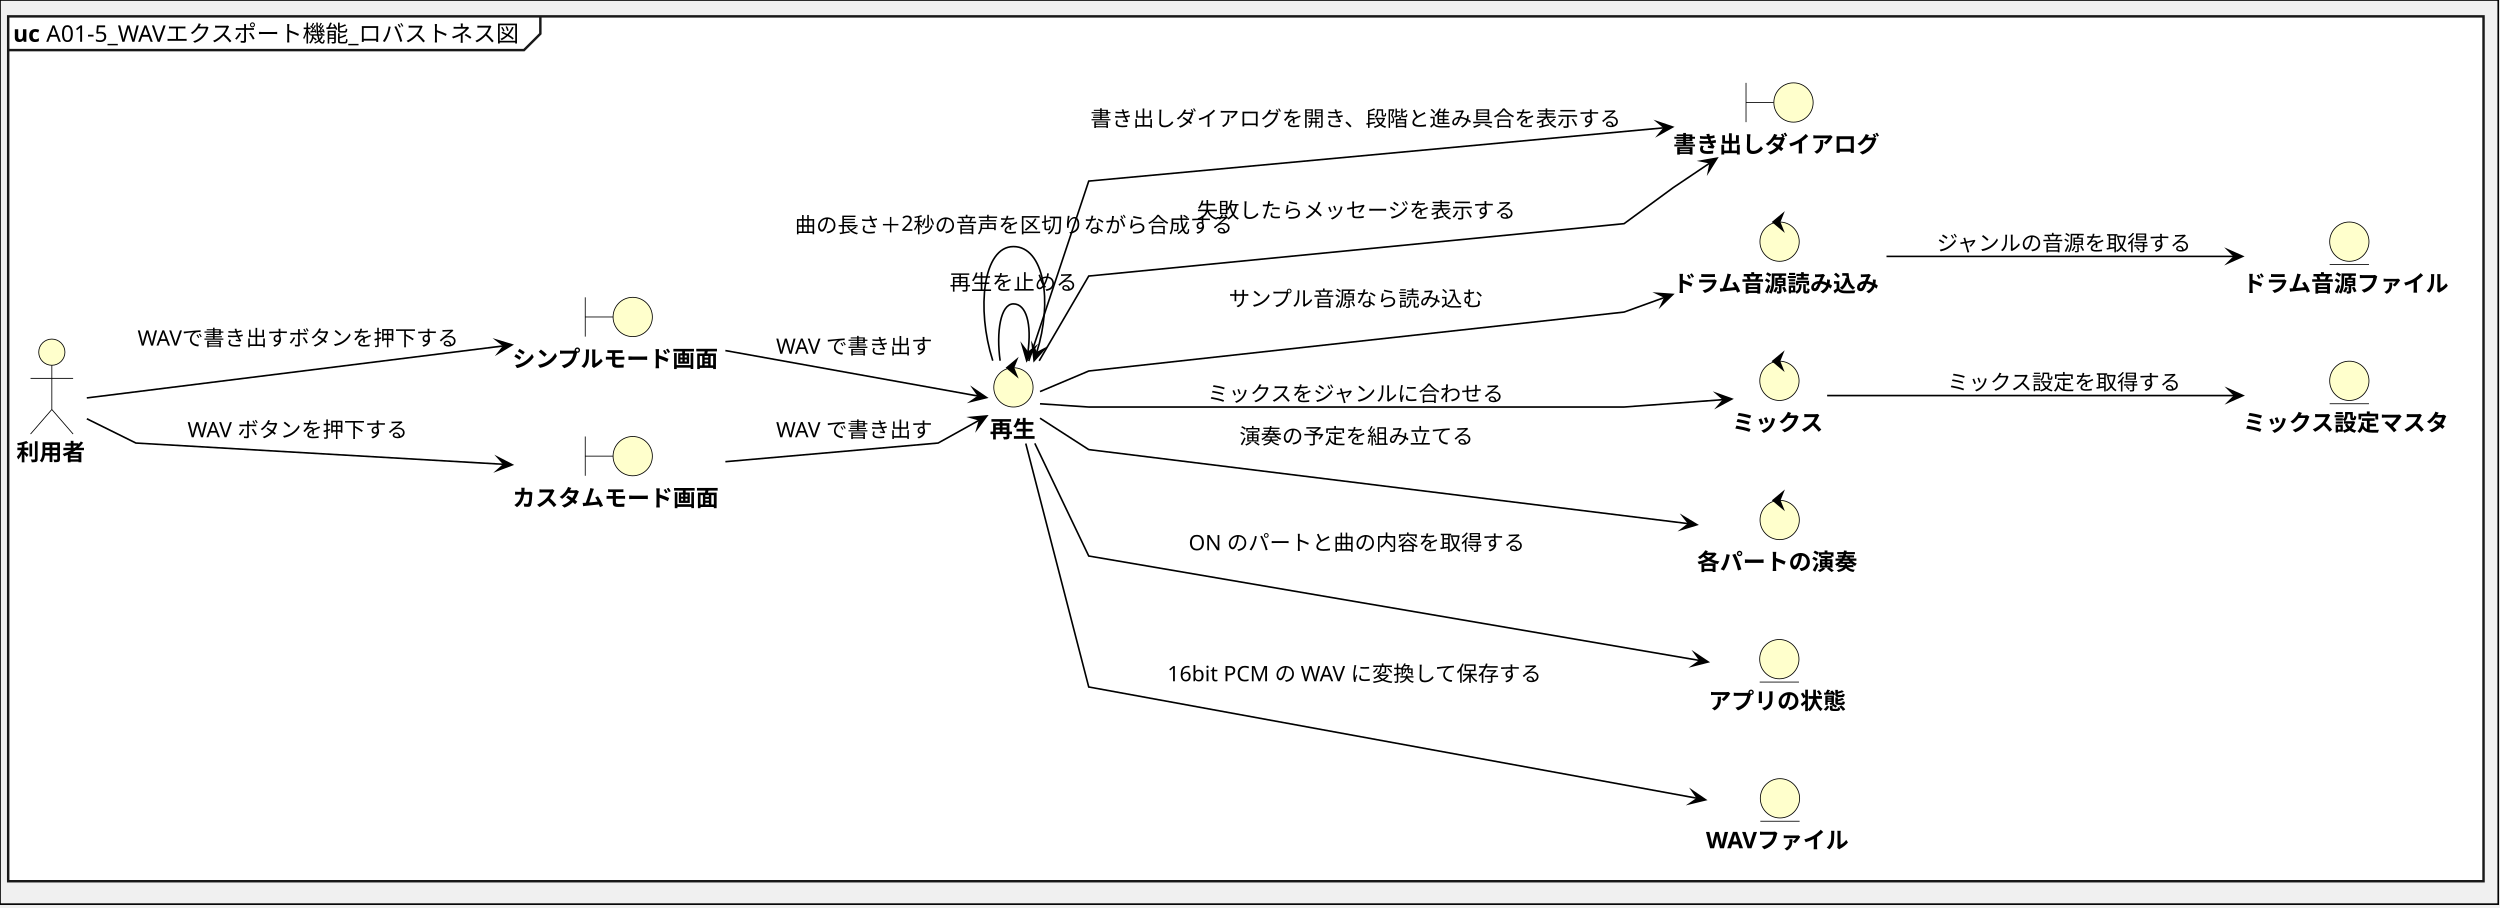
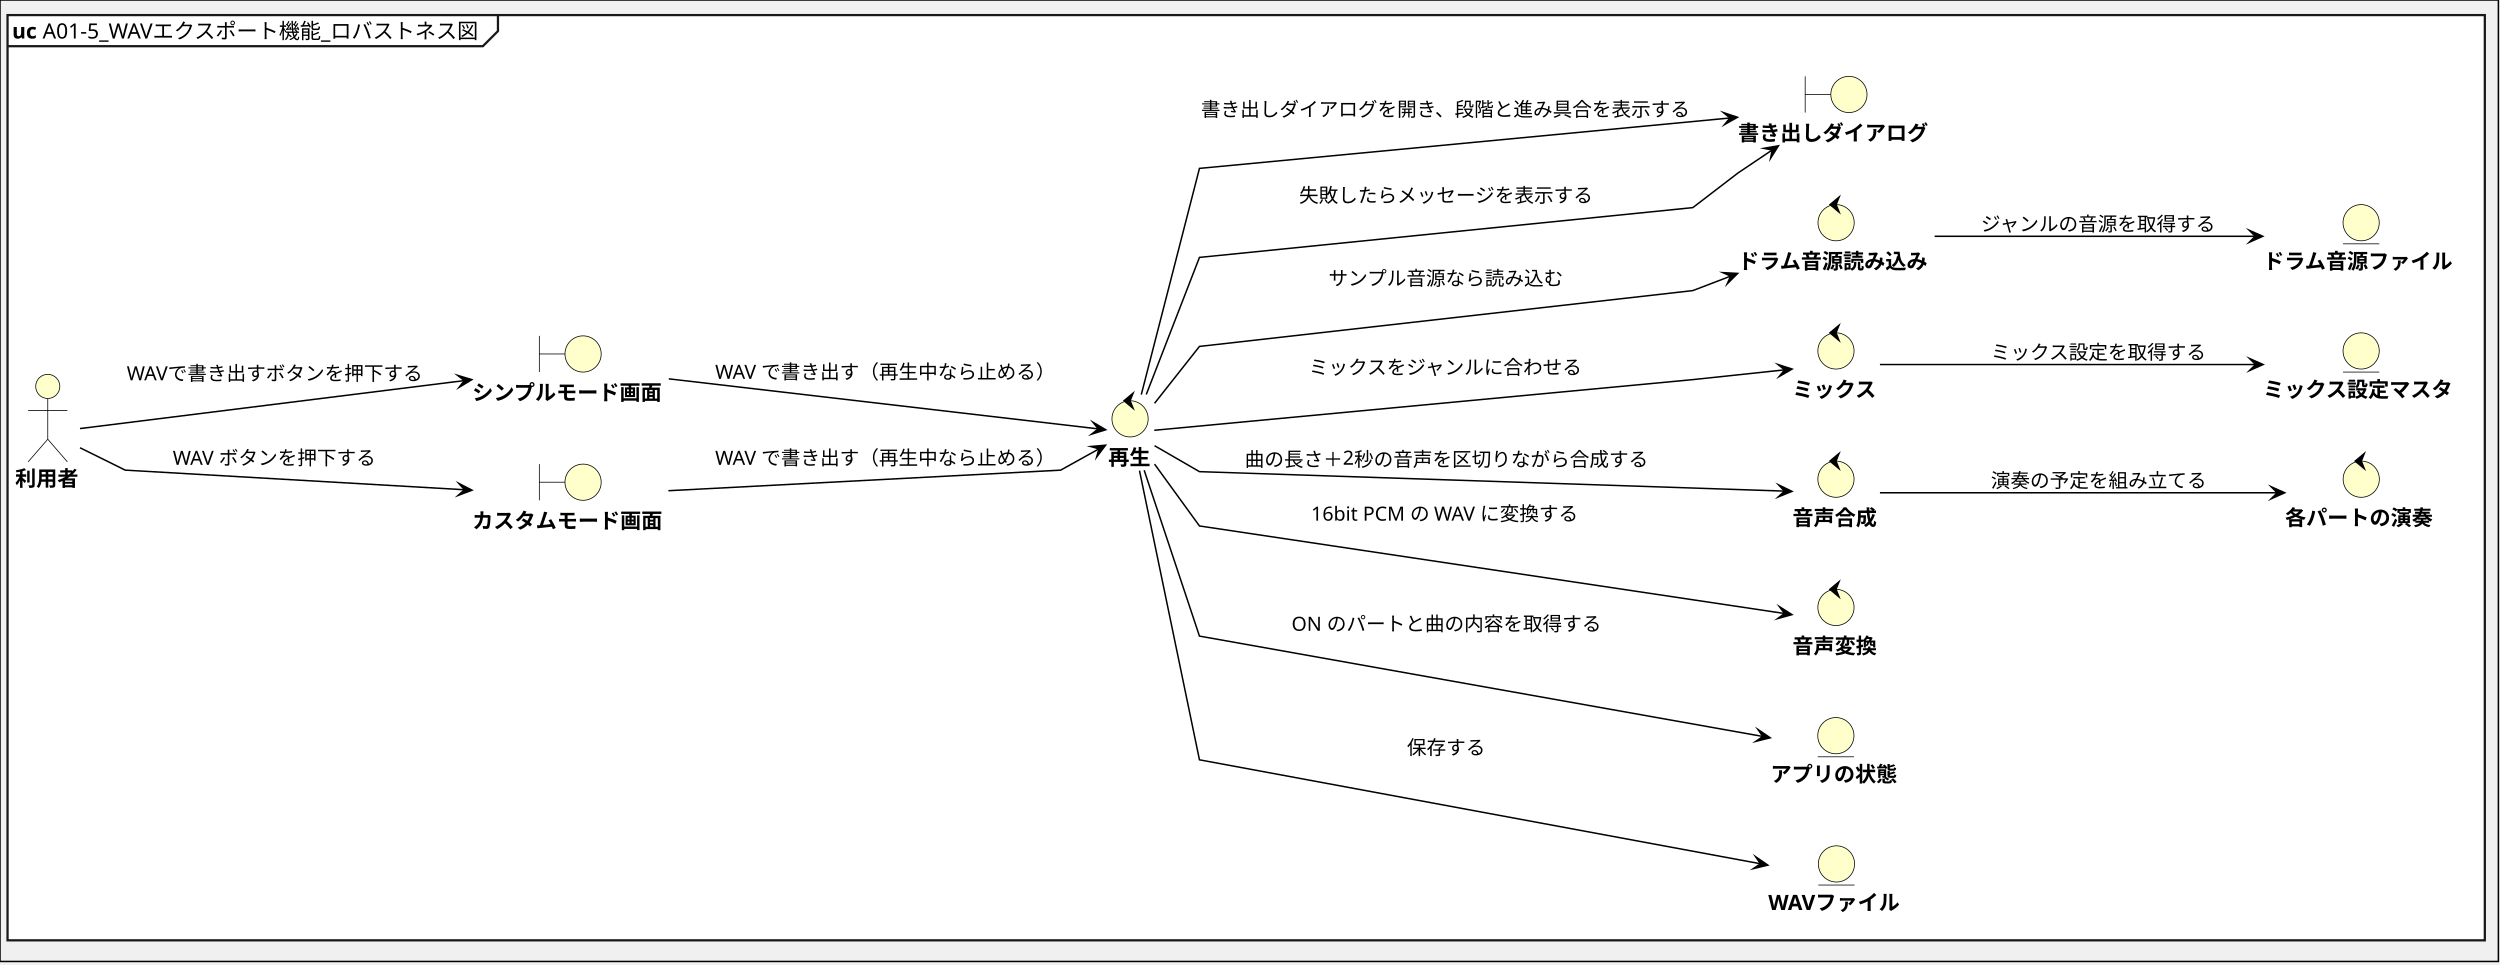
- <svg xmlns="http://www.w3.org/2000/svg" version="1.1" data-diagram-type="DESCRIPTION" style="width:1527px;height:554px;background:#FFFFFF;" width="1527px" height="554px" viewBox="0 0 1527 554" zoomAndPan="magnify" preserveAspectRatio="none" contentStyleType="text/css">
+ <svg xmlns="http://www.w3.org/2000/svg" version="1.1" data-diagram-type="DESCRIPTION" style="width:1657px;height:639px;background:#FFFFFF;" width="1657px" height="639px" viewBox="0 0 1657 639" zoomAndPan="magnify" preserveAspectRatio="none" contentStyleType="text/css">
  <defs />
  <g font-family="sans-serif" lengthAdjust="spacing">
-     <rect x="0" y="0" width="1525.938" height="552.252" fill="none" style="stroke:#000;stroke-width:1;" />
-     <rect x="5" y="10" width="1511.938" height="528.252" fill="#FFF" style="stroke:#181818;stroke-width:1.5;" />
+     <rect x="0" y="0" width="1655.938" height="637.252" fill="none" style="stroke:#000;stroke-width:1;" />
+     <rect x="5" y="10" width="1641.938" height="613.252" fill="#FFF" style="stroke:#181818;stroke-width:1.5;" />
    <path d="M330.048,10 L330.048,20.609 L320.048,30.609 L5,30.609" style="stroke:#181818;stroke-width:1.5;" fill="none" />
    <text x="8" y="25.533" fill="#000" font-size="14" textLength="16.338" font-weight="700">uc</text>
    <text x="28.228" y="25.533" fill="#000" font-size="14" textLength="294.82">A01-5_WAVエクスポート機能_ロバストネス図</text>
    <g class="entity" data-qualified-name="A1" id="ent0001" data-source-line="4">
-       <ellipse cx="31.656" cy="215.109" rx="8" ry="8" fill="#FFC" style="stroke:#000;stroke-width:0.5;" />
-       <path d="M31.656,223.109 L31.656,250.109 M18.656,231.109 L44.656,231.109 M31.656,250.109 L18.656,265.109 M31.656,250.109 L44.656,265.109" style="stroke:#000;stroke-width:0.5;" fill="none" />
-       <text x="10" y="281.143" fill="#000" font-size="14" textLength="43.313" font-weight="700">利用者</text>
+       <ellipse cx="31.656" cy="256.109" rx="8" ry="8" fill="#FFC" style="stroke:#000;stroke-width:0.5;" />
+       <path d="M31.656,264.109 L31.656,291.109 M18.656,272.109 L44.656,272.109 M31.656,291.109 L18.656,306.109 M31.656,291.109 L44.656,306.109" style="stroke:#000;stroke-width:0.5;" fill="none" />
+       <text x="10" y="322.143" fill="#000" font-size="14" textLength="43.313" font-weight="700">利用者</text>
    </g>
    <g class="entity" data-qualified-name="B1" id="ent0002" data-source-line="5">
-       <path d="M357.469,181.609 L357.469,205.609 M357.469,193.609 L374.469,193.609" style="stroke:#000;stroke-width:0.5;" fill="none" />
-       <ellipse cx="386.469" cy="193.609" rx="12" ry="12" fill="#FFC" style="stroke:#000;stroke-width:0.5;" />
-       <text x="313" y="224.143" fill="#000" font-size="14" textLength="129.938" font-weight="700">シンプルモード画面</text>
+       <path d="M357.469,222.609 L357.469,246.609 M357.469,234.609 L374.469,234.609" style="stroke:#000;stroke-width:0.5;" fill="none" />
+       <ellipse cx="386.469" cy="234.609" rx="12" ry="12" fill="#FFC" style="stroke:#000;stroke-width:0.5;" />
+       <text x="313" y="265.143" fill="#000" font-size="14" textLength="129.938" font-weight="700">シンプルモード画面</text>
    </g>
    <g class="entity" data-qualified-name="B2" id="ent0003" data-source-line="6">
-       <path d="M357.469,266.609 L357.469,290.609 M357.469,278.609 L374.469,278.609" style="stroke:#000;stroke-width:0.5;" fill="none" />
-       <ellipse cx="386.469" cy="278.609" rx="12" ry="12" fill="#FFC" style="stroke:#000;stroke-width:0.5;" />
-       <text x="313" y="309.143" fill="#000" font-size="14" textLength="129.938" font-weight="700">カスタムモード画面</text>
+       <path d="M357.469,307.609 L357.469,331.609 M357.469,319.609 L374.469,319.609" style="stroke:#000;stroke-width:0.5;" fill="none" />
+       <ellipse cx="386.469" cy="319.609" rx="12" ry="12" fill="#FFC" style="stroke:#000;stroke-width:0.5;" />
+       <text x="313" y="350.143" fill="#000" font-size="14" textLength="129.938" font-weight="700">カスタムモード画面</text>
    </g>
    <g class="entity" data-qualified-name="B3" id="ent0004" data-source-line="7">
-       <path d="M1066.469,50.609 L1066.469,74.609 M1066.469,62.609 L1083.469,62.609" style="stroke:#000;stroke-width:0.5;" fill="none" />
-       <ellipse cx="1095.469" cy="62.609" rx="12" ry="12" fill="#FFC" style="stroke:#000;stroke-width:0.5;" />
-       <text x="1022" y="93.143" fill="#000" font-size="14" textLength="129.938" font-weight="700">書き出しダイアログ</text>
+       <path d="M1196.469,50.609 L1196.469,74.609 M1196.469,62.609 L1213.469,62.609" style="stroke:#000;stroke-width:0.5;" fill="none" />
+       <ellipse cx="1225.469" cy="62.609" rx="12" ry="12" fill="#FFC" style="stroke:#000;stroke-width:0.5;" />
+       <text x="1152" y="93.143" fill="#000" font-size="14" textLength="129.938" font-weight="700">書き出しダイアログ</text>
    </g>
    <g class="entity" data-qualified-name="C1" id="ent0005" data-source-line="8">
-       <ellipse cx="619" cy="236.609" rx="12" ry="12" fill="#FFC" style="stroke:#000;stroke-width:0.5;" />
-       <polygon points="615,224.609,621,219.609,619,224.609,621,229.609,615,224.609" fill="#000" style="stroke:#000;stroke-width:1;stroke-linejoin:miter;stroke-miterlimit:10;" />
-       <text x="604.563" y="267.143" fill="#000" font-size="14" textLength="28.875" font-weight="700">再生</text>
+       <ellipse cx="749" cy="277.609" rx="12" ry="12" fill="#FFC" style="stroke:#000;stroke-width:0.5;" />
+       <polygon points="745,265.609,751,260.609,749,265.609,751,270.609,745,265.609" fill="#000" style="stroke:#000;stroke-width:1;stroke-linejoin:miter;stroke-miterlimit:10;" />
+       <text x="734.563" y="308.143" fill="#000" font-size="14" textLength="28.875" font-weight="700">再生</text>
    </g>
    <g class="entity" data-qualified-name="C2" id="ent0006" data-source-line="9">
-       <ellipse cx="1086.969" cy="147.609" rx="12" ry="12" fill="#FFC" style="stroke:#000;stroke-width:0.5;" />
-       <polygon points="1082.969,135.609,1088.969,130.609,1086.969,135.609,1088.969,140.609,1082.969,135.609" fill="#000" style="stroke:#000;stroke-width:1;stroke-linejoin:miter;stroke-miterlimit:10;" />
-       <text x="1022" y="178.143" fill="#000" font-size="14" textLength="129.938" font-weight="700">ドラム音源読み込み</text>
+       <ellipse cx="1216.969" cy="147.609" rx="12" ry="12" fill="#FFC" style="stroke:#000;stroke-width:0.5;" />
+       <polygon points="1212.969,135.609,1218.969,130.609,1216.969,135.609,1218.969,140.609,1212.969,135.609" fill="#000" style="stroke:#000;stroke-width:1;stroke-linejoin:miter;stroke-miterlimit:10;" />
+       <text x="1152" y="178.143" fill="#000" font-size="14" textLength="129.938" font-weight="700">ドラム音源読み込み</text>
    </g>
    <g class="entity" data-qualified-name="C3" id="ent0007" data-source-line="10">
-       <ellipse cx="1086.875" cy="232.609" rx="12" ry="12" fill="#FFC" style="stroke:#000;stroke-width:0.5;" />
-       <polygon points="1082.875,220.609,1088.875,215.609,1086.875,220.609,1088.875,225.609,1082.875,220.609" fill="#000" style="stroke:#000;stroke-width:1;stroke-linejoin:miter;stroke-miterlimit:10;" />
-       <text x="1058" y="263.143" fill="#000" font-size="14" textLength="57.75" font-weight="700">ミックス</text>
+       <ellipse cx="1216.875" cy="232.609" rx="12" ry="12" fill="#FFC" style="stroke:#000;stroke-width:0.5;" />
+       <polygon points="1212.875,220.609,1218.875,215.609,1216.875,220.609,1218.875,225.609,1212.875,220.609" fill="#000" style="stroke:#000;stroke-width:1;stroke-linejoin:miter;stroke-miterlimit:10;" />
+       <text x="1188" y="263.143" fill="#000" font-size="14" textLength="57.75" font-weight="700">ミックス</text>
    </g>
    <g class="entity" data-qualified-name="C4" id="ent0008" data-source-line="11">
-       <ellipse cx="1087.031" cy="317.609" rx="12" ry="12" fill="#FFC" style="stroke:#000;stroke-width:0.5;" />
-       <polygon points="1083.031,305.609,1089.031,300.609,1087.031,305.609,1089.031,310.609,1083.031,305.609" fill="#000" style="stroke:#000;stroke-width:1;stroke-linejoin:miter;stroke-miterlimit:10;" />
-       <text x="1036.5" y="348.143" fill="#000" font-size="14" textLength="101.063" font-weight="700">各パートの演奏</text>
+       <ellipse cx="1565.031" cy="317.609" rx="12" ry="12" fill="#FFC" style="stroke:#000;stroke-width:0.5;" />
+       <polygon points="1561.031,305.609,1567.031,300.609,1565.031,305.609,1567.031,310.609,1561.031,305.609" fill="#000" style="stroke:#000;stroke-width:1;stroke-linejoin:miter;stroke-miterlimit:10;" />
+       <text x="1514.5" y="348.143" fill="#000" font-size="14" textLength="101.063" font-weight="700">各パートの演奏</text>
    </g>
-     <g class="entity" data-qualified-name="E1" id="ent0009" data-source-line="12">
-       <ellipse cx="1434.969" cy="147.609" rx="12" ry="12" fill="#FFC" style="stroke:#000;stroke-width:0.5;" />
-       <line x1="1422.969" y1="161.609" x2="1446.969" y2="161.609" style="stroke:#000;stroke-width:0.5;" />
-       <text x="1370" y="178.143" fill="#000" font-size="14" textLength="129.938" font-weight="700">ドラム音源ファイル</text>
+     <g class="entity" data-qualified-name="C5" id="ent0009" data-source-line="12">
+       <ellipse cx="1216.875" cy="317.609" rx="12" ry="12" fill="#FFC" style="stroke:#000;stroke-width:0.5;" />
+       <polygon points="1212.875,305.609,1218.875,300.609,1216.875,305.609,1218.875,310.609,1212.875,305.609" fill="#000" style="stroke:#000;stroke-width:1;stroke-linejoin:miter;stroke-miterlimit:10;" />
+       <text x="1188" y="348.143" fill="#000" font-size="14" textLength="57.75" font-weight="700">音声合成</text>
    </g>
-     <g class="entity" data-qualified-name="E2" id="ent0010" data-source-line="13">
-       <ellipse cx="1086.813" cy="402.609" rx="12" ry="12" fill="#FFC" style="stroke:#000;stroke-width:0.5;" />
-       <line x1="1074.813" y1="416.609" x2="1098.813" y2="416.609" style="stroke:#000;stroke-width:0.5;" />
-       <text x="1043.5" y="433.143" fill="#000" font-size="14" textLength="86.625" font-weight="700">アプリの状態</text>
+     <g class="entity" data-qualified-name="C6" id="ent0010" data-source-line="13">
+       <ellipse cx="1216.875" cy="402.609" rx="12" ry="12" fill="#FFC" style="stroke:#000;stroke-width:0.5;" />
+       <polygon points="1212.875,390.609,1218.875,385.609,1216.875,390.609,1218.875,395.609,1212.875,390.609" fill="#000" style="stroke:#000;stroke-width:1;stroke-linejoin:miter;stroke-miterlimit:10;" />
+       <text x="1188" y="433.143" fill="#000" font-size="14" textLength="57.75" font-weight="700">音声変換</text>
    </g>
-     <g class="entity" data-qualified-name="E3" id="ent0011" data-source-line="14">
-       <ellipse cx="1434.969" cy="232.609" rx="12" ry="12" fill="#FFC" style="stroke:#000;stroke-width:0.5;" />
-       <line x1="1422.969" y1="246.609" x2="1446.969" y2="246.609" style="stroke:#000;stroke-width:0.5;" />
-       <text x="1370" y="263.143" fill="#000" font-size="14" textLength="129.938" font-weight="700">ミックス設定マスタ</text>
+     <g class="entity" data-qualified-name="E1" id="ent0011" data-source-line="14">
+       <ellipse cx="1564.969" cy="147.609" rx="12" ry="12" fill="#FFC" style="stroke:#000;stroke-width:0.5;" />
+       <line x1="1552.969" y1="161.609" x2="1576.969" y2="161.609" style="stroke:#000;stroke-width:0.5;" />
+       <text x="1500" y="178.143" fill="#000" font-size="14" textLength="129.938" font-weight="700">ドラム音源ファイル</text>
    </g>
-     <g class="entity" data-qualified-name="E4" id="ent0012" data-source-line="15">
-       <ellipse cx="1087.206" cy="487.609" rx="12" ry="12" fill="#FFC" style="stroke:#000;stroke-width:0.5;" />
-       <line x1="1075.206" y1="501.609" x2="1099.206" y2="501.609" style="stroke:#000;stroke-width:0.5;" />
-       <text x="1042" y="518.143" fill="#000" font-size="14" textLength="90.412" font-weight="700">WAVファイル</text>
+     <g class="entity" data-qualified-name="E2" id="ent0012" data-source-line="15">
+       <ellipse cx="1216.813" cy="487.609" rx="12" ry="12" fill="#FFC" style="stroke:#000;stroke-width:0.5;" />
+       <line x1="1204.813" y1="501.609" x2="1228.813" y2="501.609" style="stroke:#000;stroke-width:0.5;" />
+       <text x="1173.5" y="518.143" fill="#000" font-size="14" textLength="86.625" font-weight="700">アプリの状態</text>
    </g>
-     <g class="link" data-entity-1="ent0001" data-entity-2="ent0002" id="lnk13" data-source-line="17" data-link-type="dependency">
-       <path d="M53.02,243.049 C103.14,236.789 228.508,221.139 307.758,211.249" style="stroke:#000;stroke-width:1;" fill="none" id="A1-to-B1" />
-       <polygon points="312.72,210.629,303.294,207.775,307.758,211.249,304.285,215.713,312.72,210.629" fill="#000" style="stroke:#000;stroke-width:1;stroke-linejoin:miter;stroke-miterlimit:10;" />
-       <text x="84" y="211.104" fill="#000" font-size="13" textLength="198.612">WAVで書き出すボタンを押下する</text>
+     <g class="entity" data-qualified-name="E3" id="ent0013" data-source-line="16">
+       <ellipse cx="1564.969" cy="232.609" rx="12" ry="12" fill="#FFC" style="stroke:#000;stroke-width:0.5;" />
+       <line x1="1552.969" y1="246.609" x2="1576.969" y2="246.609" style="stroke:#000;stroke-width:0.5;" />
+       <text x="1500" y="263.143" fill="#000" font-size="14" textLength="129.938" font-weight="700">ミックス設定マスタ</text>
    </g>
-     <g class="link" data-entity-1="ent0001" data-entity-2="ent0003" id="lnk14" data-source-line="18" data-link-type="dependency">
-       <path d="M53.04,255.779 C67.02,262.699 83,270.609 83,270.609 C83,270.609 221.348,278.611 307.848,283.611" style="stroke:#000;stroke-width:1;" fill="none" id="A1-to-B2" />
-       <polygon points="312.84,283.899,304.086,279.387,307.848,283.611,303.624,287.373,312.84,283.899" fill="#000" style="stroke:#000;stroke-width:1;stroke-linejoin:miter;stroke-miterlimit:10;" />
-       <text x="114.5" y="267.104" fill="#000" font-size="13" textLength="137.224">WAV ボタンを押下する</text>
+     <g class="entity" data-qualified-name="E4" id="ent0014" data-source-line="17">
+       <ellipse cx="1217.206" cy="572.609" rx="12" ry="12" fill="#FFC" style="stroke:#000;stroke-width:0.5;" />
+       <line x1="1205.206" y1="586.609" x2="1229.206" y2="586.609" style="stroke:#000;stroke-width:0.5;" />
+       <text x="1172" y="603.143" fill="#000" font-size="14" textLength="90.412" font-weight="700">WAVファイル</text>
    </g>
-     <g class="link" data-entity-1="ent0002" data-entity-2="ent0005" id="lnk15" data-source-line="19" data-link-type="dependency">
-       <path d="M443.05,214.129 C497.25,223.889 566.089,236.275 597.689,241.955" style="stroke:#000;stroke-width:1;" fill="none" id="B1-to-C1" />
-       <polygon points="602.61,242.839,594.46,237.31,597.689,241.955,593.044,245.184,602.61,242.839" fill="#000" style="stroke:#000;stroke-width:1;stroke-linejoin:miter;stroke-miterlimit:10;" />
-       <text x="474" y="216.104" fill="#000" font-size="13" textLength="98.224">WAV で書き出す</text>
+     <g class="link" data-entity-1="ent0001" data-entity-2="ent0002" id="lnk15" data-source-line="19" data-link-type="dependency">
+       <path d="M53.02,284.049 C103.14,277.789 228.508,262.139 307.758,252.249" style="stroke:#000;stroke-width:1;" fill="none" id="A1-to-B1" />
+       <polygon points="312.72,251.629,303.294,248.775,307.758,252.249,304.285,256.713,312.72,251.629" fill="#000" style="stroke:#000;stroke-width:1;stroke-linejoin:miter;stroke-miterlimit:10;" />
+       <text x="84" y="252.104" fill="#000" font-size="13" textLength="198.612">WAVで書き出すボタンを押下する</text>
    </g>
-     <g class="link" data-entity-1="ent0003" data-entity-2="ent0005" id="lnk16" data-source-line="20" data-link-type="dependency">
-       <path d="M443.06,281.999 C499.57,277.039 573,270.609 573,270.609 C573,270.609 585.34,263.759 598.4,256.499" style="stroke:#000;stroke-width:1;" fill="none" id="B2-to-C1" />
-       <polygon points="602.77,254.069,592.96,254.946,598.4,256.499,596.847,261.938,602.77,254.069" fill="#000" style="stroke:#000;stroke-width:1;stroke-linejoin:miter;stroke-miterlimit:10;" />
-       <text x="474" y="267.104" fill="#000" font-size="13" textLength="98.224">WAV で書き出す</text>
+     <g class="link" data-entity-1="ent0001" data-entity-2="ent0003" id="lnk16" data-source-line="20" data-link-type="dependency">
+       <path d="M53.04,296.779 C67.02,303.699 83,311.609 83,311.609 C83,311.609 221.348,319.611 307.848,324.611" style="stroke:#000;stroke-width:1;" fill="none" id="A1-to-B2" />
+       <polygon points="312.84,324.899,304.086,320.387,307.848,324.611,303.624,328.373,312.84,324.899" fill="#000" style="stroke:#000;stroke-width:1;stroke-linejoin:miter;stroke-miterlimit:10;" />
+       <text x="114.5" y="308.104" fill="#000" font-size="13" textLength="137.224">WAV ボタンを押下する</text>
    </g>
-     <g class="link" data-entity-1="ent0005" data-entity-2="ent0004" id="lnk17" data-source-line="21" data-link-type="dependency">
-       <path d="M628.36,220.529 C641.37,181.489 665,110.609 665,110.609 C665,110.609 898.691,88.96 1016.621,78.04" style="stroke:#000;stroke-width:1;" fill="none" id="C1-to-B3" />
-       <polygon points="1021.6,77.579,1012.27,74.426,1016.621,78.04,1013.007,82.392,1021.6,77.579" fill="#000" style="stroke:#000;stroke-width:1;stroke-linejoin:miter;stroke-miterlimit:10;" />
-       <text x="666" y="77.104" fill="#000" font-size="13" textLength="325">書き出しダイアログを開き、段階と進み具合を表示する</text>
+     <g class="link" data-entity-1="ent0002" data-entity-2="ent0005" id="lnk17" data-source-line="21" data-link-type="dependency">
+       <path d="M443.27,251.099 C531.44,261.369 679.534,278.63 727.914,284.27" style="stroke:#000;stroke-width:1;" fill="none" id="B1-to-C1" />
+       <polygon points="732.88,284.849,724.404,279.834,727.914,284.27,723.477,287.78,732.88,284.849" fill="#000" style="stroke:#000;stroke-width:1;stroke-linejoin:miter;stroke-miterlimit:10;" />
+       <text x="474" y="251.104" fill="#000" font-size="13" textLength="228.224">WAV で書き出す（再生中なら止める）</text>
    </g>
-     <g class="link" data-entity-1="ent0005" data-entity-2="ent0004" id="lnk27" data-source-line="31" data-link-type="dependency">
-       <path d="M634.73,220.399 C647.86,197.939 665,168.609 665,168.609 C665,168.609 992,136.609 992,136.609 C992,136.609 1022,114.609 1022,114.609 C1022,114.609 1030.54,108.868 1044.62,99.408" style="stroke:#000;stroke-width:1;" fill="none" id="C1-to-B3-1" />
-       <polygon points="1048.77,96.619,1039.069,98.318,1044.62,99.408,1043.53,104.959,1048.77,96.619" fill="#000" style="stroke:#000;stroke-width:1;stroke-linejoin:miter;stroke-miterlimit:10;" />
-       <text x="731" y="133.104" fill="#000" font-size="13" textLength="195">失敗したらメッセージを表示する</text>
+     <g class="link" data-entity-1="ent0003" data-entity-2="ent0005" id="lnk18" data-source-line="22" data-link-type="dependency">
+       <path d="M443.01,325.249 C537.44,320.299 703,311.609 703,311.609 C703,311.609 715.34,304.759 728.4,297.499" style="stroke:#000;stroke-width:1;" fill="none" id="B2-to-C1" />
+       <polygon points="732.77,295.069,722.96,295.946,728.4,297.499,726.847,302.938,732.77,295.069" fill="#000" style="stroke:#000;stroke-width:1;stroke-linejoin:miter;stroke-miterlimit:10;" />
+       <text x="474" y="308.104" fill="#000" font-size="13" textLength="228.224">WAV で書き出す（再生中なら止める）</text>
    </g>
-     <g class="link" data-entity-1="ent0005" data-entity-2="ent0005" id="lnk18" data-source-line="22" data-link-type="dependency">
-       <path d="M610.88,220.329 C608.42,202.839 611.12,185.609 619,185.609 C626.88,185.609 630.276,197.888 627.816,215.378" style="stroke:#000;stroke-width:1;" fill="none" id="C1-to-C1" />
-       <polygon points="627.12,220.329,632.335,211.974,627.816,215.378,624.413,210.86,627.12,220.329" fill="#000" style="stroke:#000;stroke-width:1;stroke-linejoin:miter;stroke-miterlimit:10;" />
-       <text x="580" y="177.104" fill="#000" font-size="13" textLength="78">再生を止める</text>
+     <g class="link" data-entity-1="ent0005" data-entity-2="ent0004" id="lnk19" data-source-line="23" data-link-type="dependency">
+       <path d="M756.45,261.539 C768.89,213.149 795,111.609 795,111.609 C795,111.609 1028.692,89.402 1146.622,78.202" style="stroke:#000;stroke-width:1;" fill="none" id="C1-to-B3" />
+       <polygon points="1151.6,77.729,1142.262,74.598,1146.622,78.202,1143.019,82.562,1151.6,77.729" fill="#000" style="stroke:#000;stroke-width:1;stroke-linejoin:miter;stroke-miterlimit:10;" />
+       <text x="796" y="77.104" fill="#000" font-size="13" textLength="325">書き出しダイアログを開き、段階と進み具合を表示する</text>
    </g>
-     <g class="link" data-entity-1="ent0005" data-entity-2="ent0005" id="lnk25" data-source-line="29" data-link-type="dependency">
-       <path d="M606.38,220.309 C596.23,188.499 600.44,150.609 619,150.609 C637.56,150.609 643.29,183.736 633.14,215.546" style="stroke:#000;stroke-width:1;" fill="none" id="C1-to-C1-1" />
-       <polygon points="631.62,220.309,638.167,212.951,633.14,215.546,630.545,210.519,631.62,220.309" fill="#000" style="stroke:#000;stroke-width:1;stroke-linejoin:miter;stroke-miterlimit:10;" />
-       <text x="485.5" y="142.104" fill="#000" font-size="13" textLength="267.23">曲の長さ＋2秒の音声を区切りながら合成する</text>
+     <g class="link" data-entity-1="ent0005" data-entity-2="ent0004" id="lnk29" data-source-line="33" data-link-type="dependency">
+       <path d="M759.76,261.439 C773,227.319 795,170.609 795,170.609 C795,170.609 1122,137.609 1122,137.609 C1122,137.609 1152,114.609 1152,114.609 C1152,114.609 1160.54,108.868 1174.62,99.408" style="stroke:#000;stroke-width:1;" fill="none" id="C1-to-B3-1" />
+       <polygon points="1178.77,96.619,1169.069,98.318,1174.62,99.408,1173.53,104.959,1178.77,96.619" fill="#000" style="stroke:#000;stroke-width:1;stroke-linejoin:miter;stroke-miterlimit:10;" />
+       <text x="861" y="134.104" fill="#000" font-size="13" textLength="195">失敗したらメッセージを表示する</text>
    </g>
-     <g class="link" data-entity-1="ent0005" data-entity-2="ent0006" id="lnk19" data-source-line="23" data-link-type="dependency">
-       <path d="M635.23,239.179 C648.29,233.669 665,226.609 665,226.609 C665,226.609 992,190.609 992,190.609 C992,190.609 1000.519,187.531 1017.039,181.551" style="stroke:#000;stroke-width:1;" fill="none" id="C1-to-C2" />
-       <polygon points="1021.74,179.849,1011.916,179.152,1017.039,181.551,1014.639,186.674,1021.74,179.849" fill="#000" style="stroke:#000;stroke-width:1;stroke-linejoin:miter;stroke-miterlimit:10;" />
-       <text x="750.5" y="187.104" fill="#000" font-size="13" textLength="156">サンプル音源なら読み込む</text>
+     <g class="link" data-entity-1="ent0005" data-entity-2="ent0006" id="lnk20" data-source-line="24" data-link-type="dependency">
+       <path d="M765.23,267.309 C778.29,250.779 795,229.609 795,229.609 C795,229.609 1122,192.609 1122,192.609 C1122,192.609 1130.551,189.338 1147.071,183.008" style="stroke:#000;stroke-width:1;" fill="none" id="C1-to-C2" />
+       <polygon points="1151.74,181.219,1141.905,180.704,1147.071,183.008,1144.767,188.175,1151.74,181.219" fill="#000" style="stroke:#000;stroke-width:1;stroke-linejoin:miter;stroke-miterlimit:10;" />
+       <text x="880.5" y="189.104" fill="#000" font-size="13" textLength="156">サンプル音源なら読み込む</text>
    </g>
-     <g class="link" data-entity-1="ent0006" data-entity-2="ent0009" id="lnk20" data-source-line="24" data-link-type="dependency">
-       <path d="M1152.27,156.609 C1214.32,156.609 1302.75,156.609 1364.78,156.609" style="stroke:#000;stroke-width:1;" fill="none" id="C2-to-E1" />
-       <polygon points="1369.78,156.609,1360.78,152.609,1364.78,156.609,1360.78,160.609,1369.78,156.609" fill="#000" style="stroke:#000;stroke-width:1;stroke-linejoin:miter;stroke-miterlimit:10;" />
-       <text x="1183" y="153.104" fill="#000" font-size="13" textLength="156">ジャンルの音源を取得する</text>
+     <g class="link" data-entity-1="ent0006" data-entity-2="ent0011" id="lnk21" data-source-line="25" data-link-type="dependency">
+       <path d="M1282.27,156.609 C1344.32,156.609 1432.75,156.609 1494.78,156.609" style="stroke:#000;stroke-width:1;" fill="none" id="C2-to-E1" />
+       <polygon points="1499.78,156.609,1490.78,152.609,1494.78,156.609,1490.78,160.609,1499.78,156.609" fill="#000" style="stroke:#000;stroke-width:1;stroke-linejoin:miter;stroke-miterlimit:10;" />
+       <text x="1313" y="153.104" fill="#000" font-size="13" textLength="156">ジャンルの音源を取得する</text>
    </g>
-     <g class="link" data-entity-1="ent0005" data-entity-2="ent0007" id="lnk21" data-source-line="25" data-link-type="dependency">
-       <path d="M635.23,246.629 C648.29,247.499 665,248.609 665,248.609 C665,248.609 992,248.609 992,248.609 C992,248.609 1025.124,246.14 1052.814,244.08" style="stroke:#000;stroke-width:1;" fill="none" id="C1-to-C3" />
-       <polygon points="1057.8,243.709,1048.528,240.388,1052.814,244.08,1049.122,248.366,1057.8,243.709" fill="#000" style="stroke:#000;stroke-width:1;stroke-linejoin:miter;stroke-miterlimit:10;" />
-       <text x="737.5" y="245.104" fill="#000" font-size="13" textLength="182">ミックスをジャンルに合わせる</text>
+     <g class="link" data-entity-1="ent0005" data-entity-2="ent0007" id="lnk22" data-source-line="26" data-link-type="dependency">
+       <path d="M765.04,285.189 C834.64,278.649 1122,251.609 1122,251.609 C1122,251.609 1155.138,248.089 1182.828,245.139" style="stroke:#000;stroke-width:1;" fill="none" id="C1-to-C3" />
+       <polygon points="1187.8,244.609,1178.427,241.585,1182.828,245.139,1179.274,249.54,1187.8,244.609" fill="#000" style="stroke:#000;stroke-width:1;stroke-linejoin:miter;stroke-miterlimit:10;" />
+       <text x="867.5" y="248.104" fill="#000" font-size="13" textLength="182">ミックスをジャンルに合わせる</text>
    </g>
-     <g class="link" data-entity-1="ent0007" data-entity-2="ent0011" id="lnk22" data-source-line="26" data-link-type="dependency">
-       <path d="M1116.02,241.609 C1170.96,241.609 1289.07,241.609 1364.98,241.609" style="stroke:#000;stroke-width:1;" fill="none" id="C3-to-E3" />
-       <polygon points="1369.98,241.609,1360.98,237.609,1364.98,241.609,1360.98,245.609,1369.98,241.609" fill="#000" style="stroke:#000;stroke-width:1;stroke-linejoin:miter;stroke-miterlimit:10;" />
-       <text x="1189.5" y="238.104" fill="#000" font-size="13" textLength="143">ミックス設定を取得する</text>
+     <g class="link" data-entity-1="ent0007" data-entity-2="ent0013" id="lnk23" data-source-line="27" data-link-type="dependency">
+       <path d="M1246.02,241.609 C1300.96,241.609 1419.07,241.609 1494.98,241.609" style="stroke:#000;stroke-width:1;" fill="none" id="C3-to-E3" />
+       <polygon points="1499.98,241.609,1490.98,237.609,1494.98,241.609,1490.98,245.609,1499.98,241.609" fill="#000" style="stroke:#000;stroke-width:1;stroke-linejoin:miter;stroke-miterlimit:10;" />
+       <text x="1319.5" y="238.104" fill="#000" font-size="13" textLength="143">ミックス設定を取得する</text>
    </g>
-     <g class="link" data-entity-1="ent0005" data-entity-2="ent0010" id="lnk23" data-source-line="27" data-link-type="dependency">
-       <path d="M632.06,270.799 C645.39,298.639 665,339.609 665,339.609 C665,339.609 931.362,385.167 1038.392,403.467" style="stroke:#000;stroke-width:1;" fill="none" id="C1-to-E2" />
-       <polygon points="1043.32,404.309,1035.123,398.85,1038.392,403.467,1033.775,406.735,1043.32,404.309" fill="#000" style="stroke:#000;stroke-width:1;stroke-linejoin:miter;stroke-miterlimit:10;" />
-       <text x="726" y="336.104" fill="#000" font-size="13" textLength="205.112">ON のパートと曲の内容を取得する</text>
+     <g class="link" data-entity-1="ent0005" data-entity-2="ent0012" id="lnk24" data-source-line="28" data-link-type="dependency">
+       <path d="M758.36,311.689 C771.37,350.729 795,421.609 795,421.609 C795,421.609 1061.368,469.062 1168.398,488.132" style="stroke:#000;stroke-width:1;" fill="none" id="C1-to-E2" />
+       <polygon points="1173.32,489.009,1165.161,483.493,1168.398,488.132,1163.758,491.369,1173.32,489.009" fill="#000" style="stroke:#000;stroke-width:1;stroke-linejoin:miter;stroke-miterlimit:10;" />
+       <text x="856" y="418.104" fill="#000" font-size="13" textLength="205.112">ON のパートと曲の内容を取得する</text>
    </g>
-     <g class="link" data-entity-1="ent0005" data-entity-2="ent0008" id="lnk24" data-source-line="28" data-link-type="dependency">
-       <path d="M635.23,255.429 C648.29,263.839 665,274.609 665,274.609 C665,274.609 920.218,306.137 1031.508,319.877" style="stroke:#000;stroke-width:1;" fill="none" id="C1-to-C4" />
-       <polygon points="1036.47,320.489,1028.028,315.417,1031.508,319.877,1027.048,323.356,1036.47,320.489" fill="#000" style="stroke:#000;stroke-width:1;stroke-linejoin:miter;stroke-miterlimit:10;" />
-       <text x="757" y="271.104" fill="#000" font-size="13" textLength="143">演奏の予定を組み立てる</text>
+     <g class="link" data-entity-1="ent0005" data-entity-2="ent0009" id="lnk25" data-source-line="29" data-link-type="dependency">
+       <path d="M765.23,295.409 C778.29,302.959 795,312.609 795,312.609 C795,312.609 1088.333,322.363 1182.723,325.503" style="stroke:#000;stroke-width:1;" fill="none" id="C1-to-C5" />
+       <polygon points="1187.72,325.669,1178.858,321.372,1182.723,325.503,1178.592,329.368,1187.72,325.669" fill="#000" style="stroke:#000;stroke-width:1;stroke-linejoin:miter;stroke-miterlimit:10;" />
+       <text x="825" y="309.104" fill="#000" font-size="13" textLength="267.23">曲の長さ＋2秒の音声を区切りながら合成する</text>
    </g>
-     <g class="link" data-entity-1="ent0005" data-entity-2="ent0012" id="lnk26" data-source-line="30" data-link-type="dependency">
-       <path d="M626.54,270.909 C639.02,319.169 665,419.609 665,419.609 C665,419.609 928.732,467.85 1036.822,487.62" style="stroke:#000;stroke-width:1;" fill="none" id="C1-to-E4" />
-       <polygon points="1041.74,488.519,1033.607,482.965,1036.822,487.62,1032.167,490.835,1041.74,488.519" fill="#000" style="stroke:#000;stroke-width:1;stroke-linejoin:miter;stroke-miterlimit:10;" />
-       <text x="713" y="416.104" fill="#000" font-size="13" textLength="231.137">16bit PCM の WAV に変換して保存する</text>
+     <g class="link" data-entity-1="ent0009" data-entity-2="ent0008" id="lnk26" data-source-line="30" data-link-type="dependency">
+       <path d="M1246.02,326.609 C1304.58,326.609 1435.59,326.609 1509.33,326.609" style="stroke:#000;stroke-width:1;" fill="none" id="C5-to-C4" />
+       <polygon points="1514.33,326.609,1505.33,322.609,1509.33,326.609,1505.33,330.609,1514.33,326.609" fill="#000" style="stroke:#000;stroke-width:1;stroke-linejoin:miter;stroke-miterlimit:10;" />
+       <text x="1319.5" y="323.104" fill="#000" font-size="13" textLength="143">演奏の予定を組み立てる</text>
+     </g>
+     <g class="link" data-entity-1="ent0005" data-entity-2="ent0010" id="lnk27" data-source-line="31" data-link-type="dependency">
+       <path d="M765.23,307.599 C778.29,325.589 795,348.609 795,348.609 C795,348.609 1088.385,392.509 1182.775,406.639" style="stroke:#000;stroke-width:1;" fill="none" id="C1-to-C6" />
+       <polygon points="1187.72,407.379,1179.411,402.091,1182.775,406.639,1178.227,410.003,1187.72,407.379" fill="#000" style="stroke:#000;stroke-width:1;stroke-linejoin:miter;stroke-miterlimit:10;" />
+       <text x="869" y="345.104" fill="#000" font-size="13" textLength="179.137">16bit PCM の WAV に変換する</text>
+     </g>
+     <g class="link" data-entity-1="ent0005" data-entity-2="ent0014" id="lnk28" data-source-line="32" data-link-type="dependency">
+       <path d="M755.25,311.929 C767.12,369.169 795,503.609 795,503.609 C795,503.609 1058.734,552.468 1166.824,572.498" style="stroke:#000;stroke-width:1;" fill="none" id="C1-to-E4" />
+       <polygon points="1171.74,573.409,1163.619,567.836,1166.824,572.498,1162.162,575.703,1171.74,573.409" fill="#000" style="stroke:#000;stroke-width:1;stroke-linejoin:miter;stroke-miterlimit:10;" />
+       <text x="932.5" y="500.104" fill="#000" font-size="13" textLength="52">保存する</text>
    </g>
  </g>
</svg>
